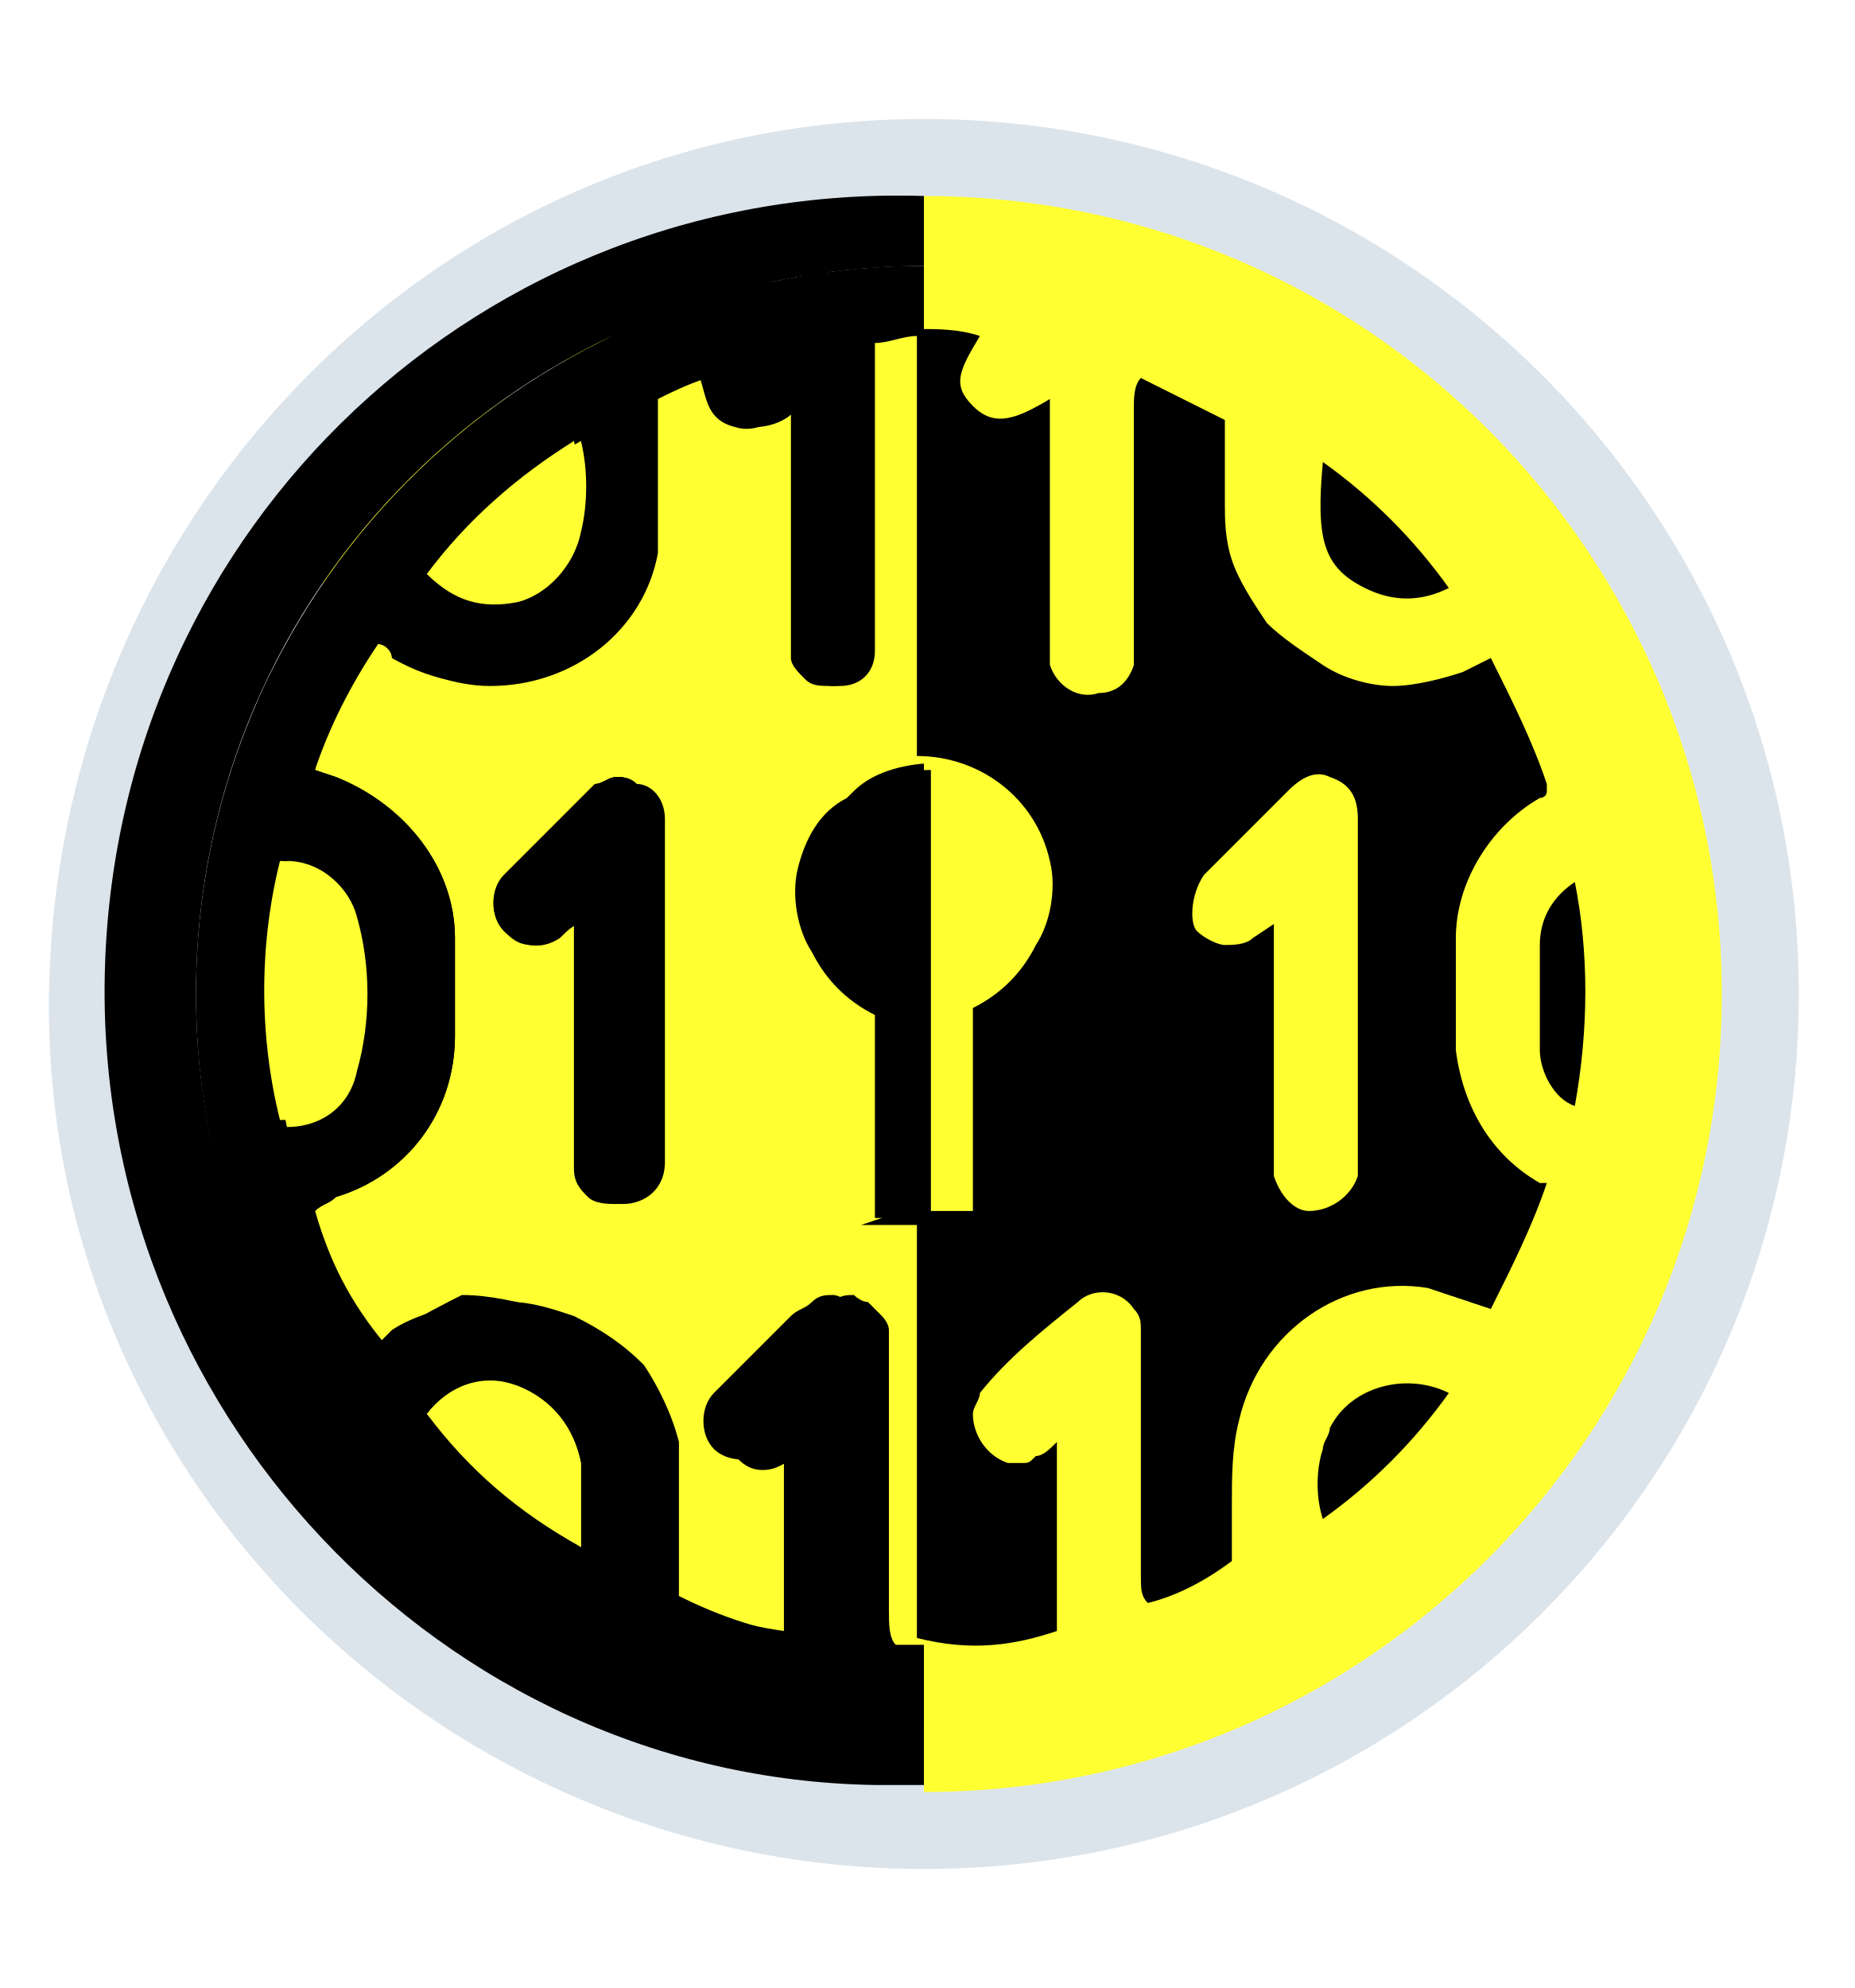
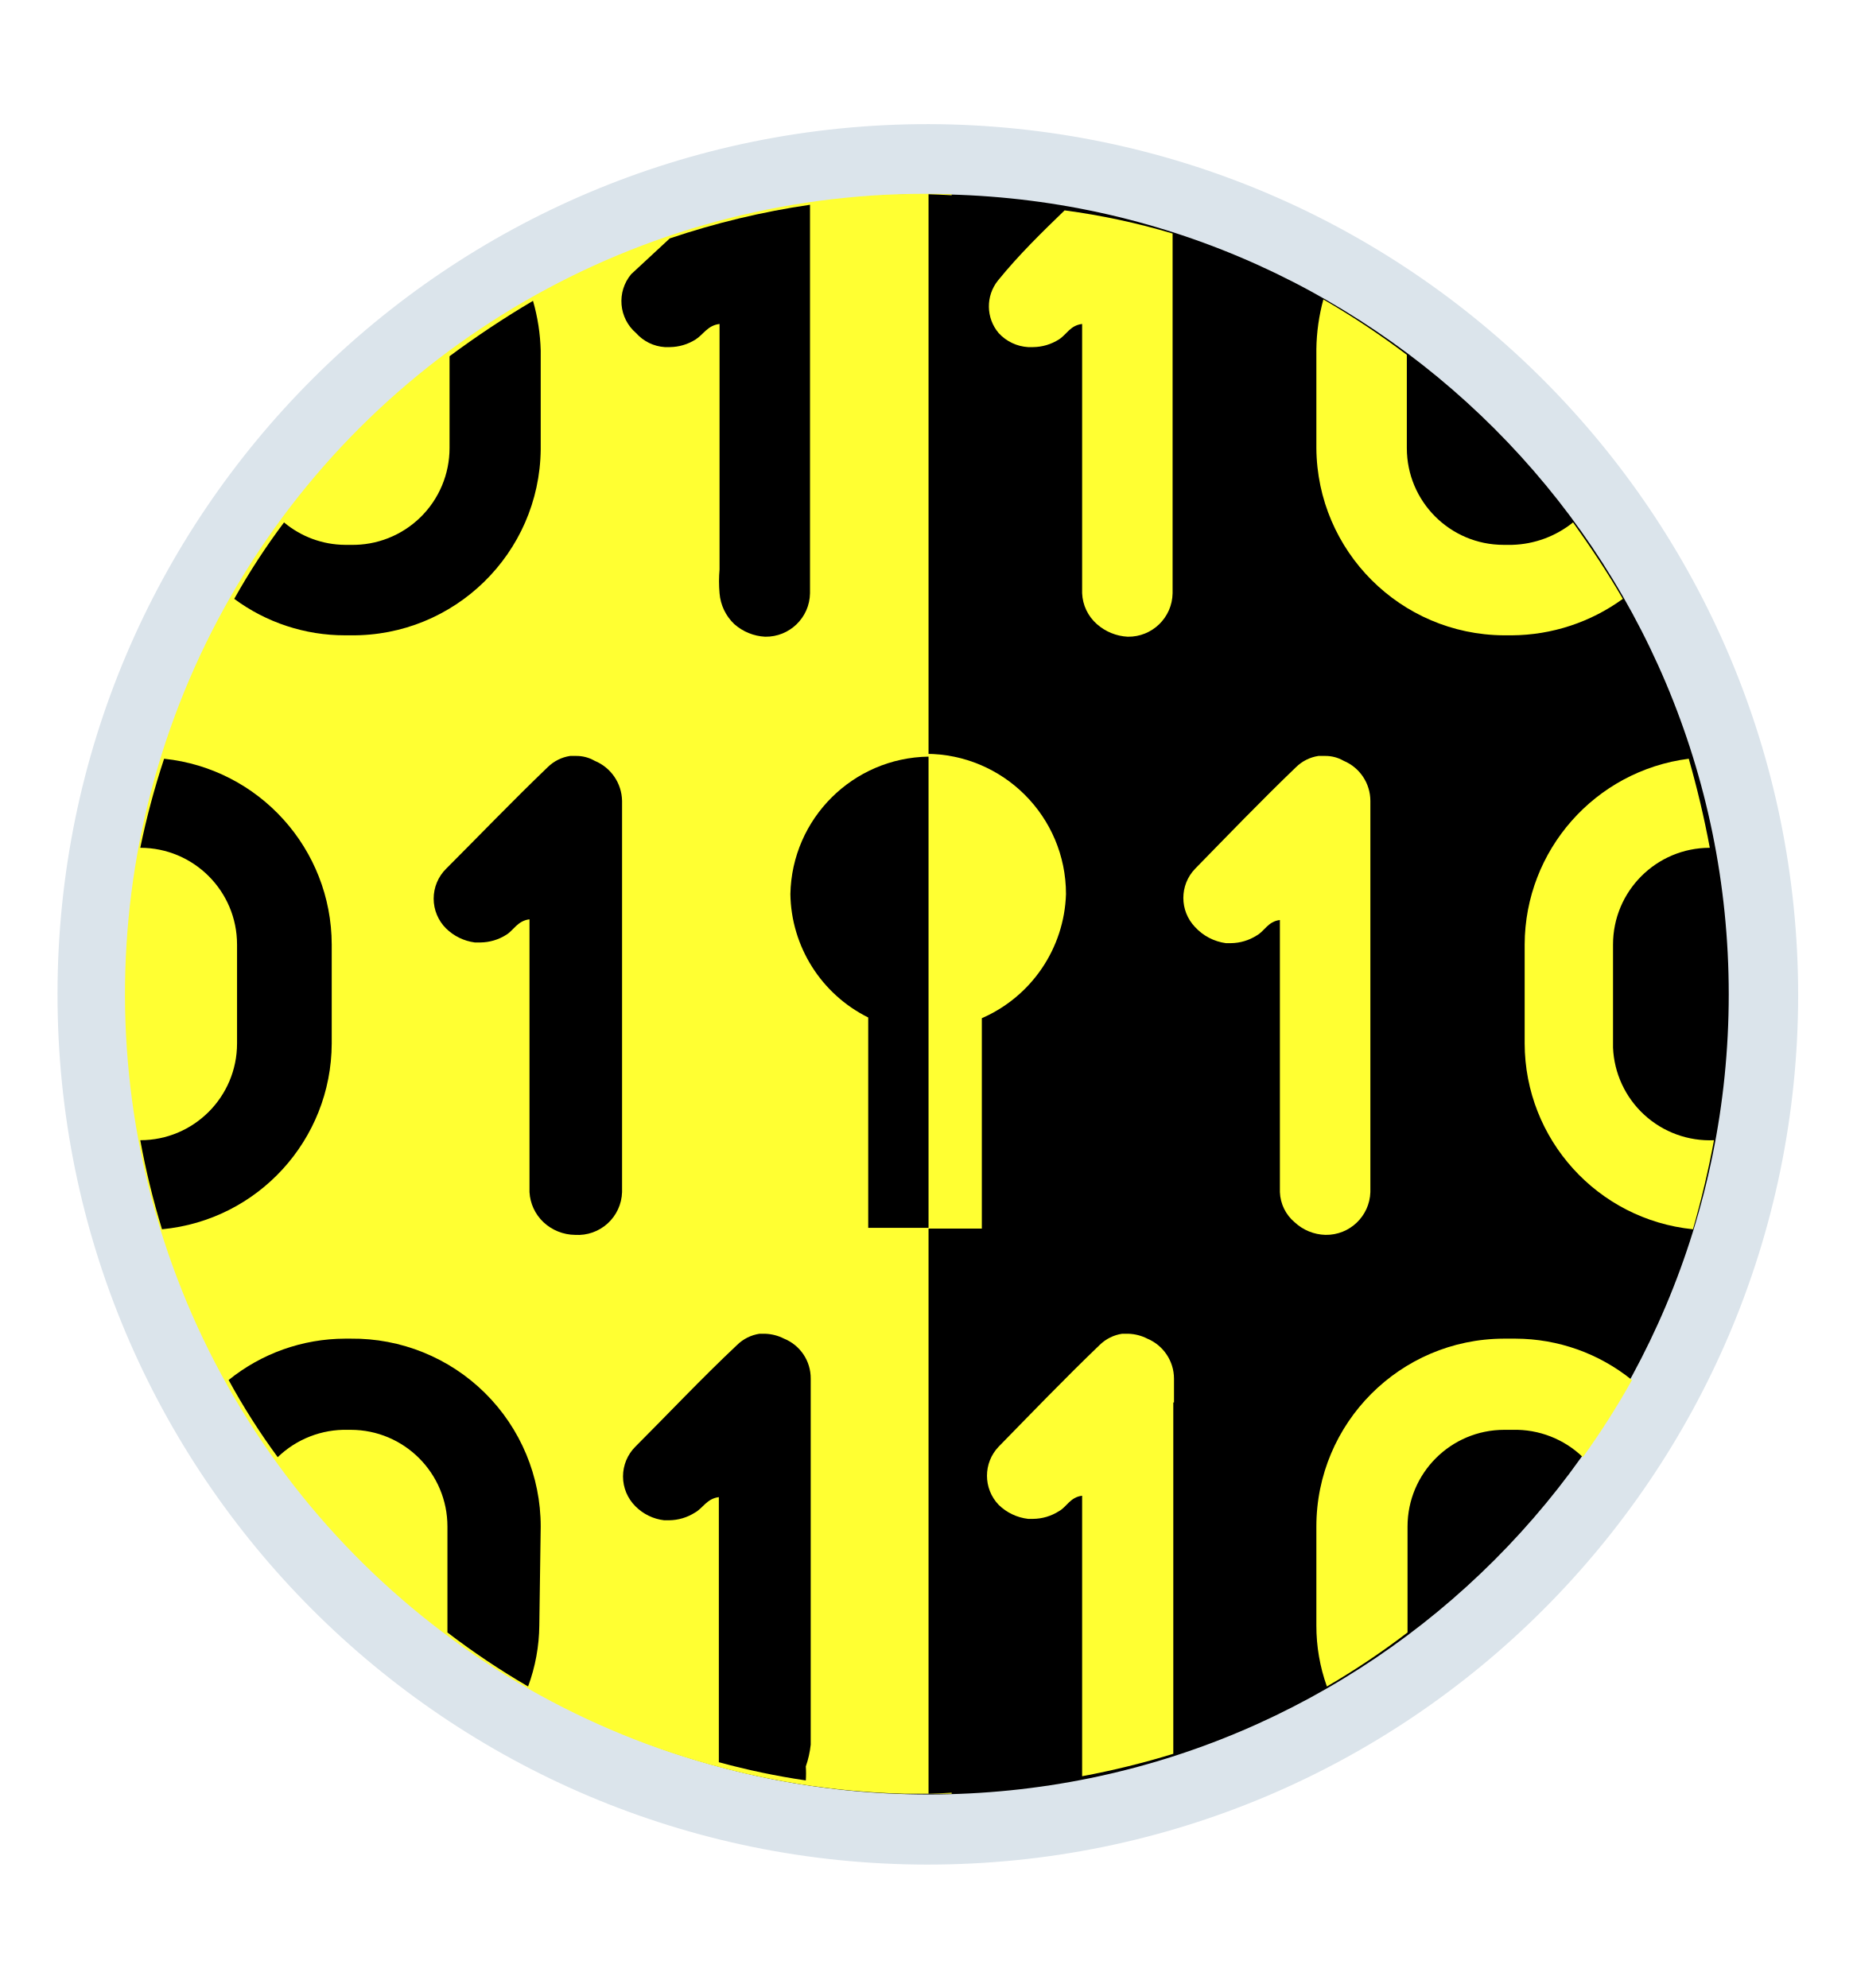
- <svg xmlns="http://www.w3.org/2000/svg" version="1.1" id="Capa_1" x="0px" y="0px" viewBox="0 0 26.5 28.4" style="enable-background:new 0 0 26.5 28.4;" xml:space="preserve">
-   <style type="text/css">
- 	.st0{fill:#DBE4EB;}
- 	.st1{fill:#FFFF32;}
- </style>
-   <path class="st0" d="M13.2,1.7L13.2,1.7C6.3,1.7,0.8,7.3,0.7,14.2s5.6,12.5,12.5,12.5s12.5-5.6,12.5-12.5c0,0,0,0,0,0  C25.7,7.3,20.1,1.7,13.2,1.7" />
-   <circle cx="13.2" cy="12.8" r="0.9" />
-   <path class="st1" d="M20.1,9.2c-0.3,0-0.7-0.1-0.9-0.3c-0.7-0.5-1-1.4-0.8-2.2l0.1-0.9l0.7,0.5c0.7,0.5,1.4,1.2,1.9,1.9l0.4,0.5  l-0.6,0.3C20.7,9.1,20.4,9.2,20.1,9.2L20.1,9.2z" />
-   <path class="st0" d="M18.9,6.7c0.7,0.5,1.3,1.1,1.8,1.8c-0.2,0.1-0.4,0.2-0.6,0.2c-0.2,0-0.4-0.1-0.6-0.2  C18.9,8.1,18.8,7.7,18.9,6.7 M18.1,4.8l-0.2,1.8c-0.3,1.1,0.2,2.2,1.1,2.7c0.7,0.5,1.6,0.5,2.3,0.1l1.1-0.6l-0.8-1  c-0.6-0.8-1.2-1.4-2-2C19.5,5.8,18.1,4.8,18.1,4.8z" />
-   <path class="st1" d="M18.4,21.7c-0.1-0.4-0.1-0.8,0-1.2c0.2-0.8,0.9-1.3,1.7-1.3c0.3,0,0.6,0.1,0.8,0.2l0.6,0.3l-0.4,0.5  c-0.5,0.7-1.2,1.3-1.9,1.9l-0.7,0.5L18.4,21.7z" />
-   <path class="st0" d="M20.1,19.8c0.2,0,0.4,0.1,0.6,0.1c-0.5,0.7-1.1,1.3-1.8,1.8c-0.1-0.3-0.1-0.7,0-1C19,20.1,19.5,19.8,20.1,19.8   M20.1,18.7c-1,0-1.9,0.7-2.2,1.7c-0.1,0.5-0.1,1-0.1,1.4l0.2,1.8l1.5-1.1c0.8-0.6,1.4-1.2,2-2l0.8-1.1l-1.2-0.6  C20.8,18.8,20.4,18.7,20.1,18.7L20.1,18.7z" />
-   <path class="st1" d="M7,9.2c-0.5,0-1-0.2-1.3-0.6L5.3,8.2l0.3-0.4C6.3,7,7.1,6.4,8,5.8l0.8-0.5l0.1,0.9c0.1,0.5,0.1,1,0,1.5  C8.7,8.4,8.1,8.9,7.4,9.1C7.3,9.1,7.1,9.2,7,9.2z" />
-   <path class="st1" d="M8.3,6.3c0.1,0.4,0.1,0.9,0,1.3c-0.1,0.5-0.5,0.9-0.9,1c-0.1,0-0.2,0-0.3,0c-0.4,0-0.7-0.2-0.9-0.4  C6.7,7.4,7.4,6.7,8.3,6.3 M9.2,4.4l-1.5,1C6.8,5.9,5.9,6.7,5.2,7.5L4.6,8.3L5.3,9C5.7,9.4,6.4,9.7,7,9.7c0.2,0,0.4,0,0.6,0  c0.9-0.2,1.6-0.9,1.7-1.9c0.1-0.5,0.1-1,0-1.5V6.2L9.2,4.4L9.2,4.4z" />
-   <path class="st1" d="M3.5,16.1c-0.3-1.3-0.3-2.7,0-4l0.1-0.5l0.5,0.1c0.7,0,1.2,0.5,1.4,1.1c0.2,0.8,0.2,1.7,0,2.5  c-0.2,0.7-0.8,1.1-1.4,1.2l-0.5,0.1L3.5,16.1z" />
-   <path class="st1" d="M4.1,12.3c0.5,0,0.9,0.3,1,0.8c0.2,0.7,0.2,1.5,0,2.2C4.9,15.7,4.5,16,4,16C3.8,14.8,3.8,13.5,4.1,12.3   M3.3,11.1l-0.2,1c-0.3,1.4-0.3,2.8,0,4.2l0.2,1l1-0.2c0.9-0.1,1.6-0.7,1.8-1.6c0.2-0.9,0.2-1.8,0-2.7c-0.3-0.9-1-1.5-1.9-1.6  L3.3,11.1z" />
-   <path class="st1" d="M8,22.6c-0.9-0.5-1.7-1.2-2.3-2l-0.2-0.4l0.3-0.3C6,19.5,6.5,19.2,7,19.2c0.9,0,1.7,0.7,1.8,1.7  c0,0.3,0,0.5,0,0.8v1.4L8,22.6z" />
-   <path class="st1" d="M7,19.8c0.1,0,0.3,0,0.4,0c0.5,0.2,0.8,0.6,0.9,1.1c0,0.4,0,0.7,0,1.2c-0.8-0.5-1.5-1.1-2.2-1.9  C6.3,19.9,6.7,19.7,7,19.8 M7,18.6c-0.7,0-1.3,0.3-1.8,0.8l-0.6,0.7l0.6,0.7C6,21.7,6.8,22.4,7.8,23l1.6,1v-2.3c0-0.3,0-0.5,0-0.8  c-0.1-1-0.7-1.8-1.7-2.1C7.5,18.7,7.3,18.7,7,18.6L7,18.6z" />
-   <path class="st1" d="M22.2,16.3c-0.5-0.3-0.7-0.8-0.8-1.3c0-0.5,0-1.1,0-1.6c0-0.5,0.3-1,0.7-1.3l0.7-0.5l0.1,0.9  c0.2,1.1,0.2,2.3,0,3.4l-0.1,0.8L22.2,16.3z" />
-   <path class="st0" d="M22.5,12.5c0.2,1.1,0.2,2.2,0,3.2c-0.3-0.2-0.5-0.5-0.5-0.8c0-0.5,0-1.1,0-1.5C22,13,22.2,12.7,22.5,12.5   M23.3,10.6l-1.4,1c-0.6,0.4-0.9,1-1,1.7c0,0.6,0,1.1,0,1.6c0,0.7,0.4,1.3,1,1.7l1.4,0.9l0.3-1.7c0.2-1.2,0.2-2.4,0-3.6  C23.6,12.4,23.3,10.6,23.3,10.6z" />
-   <path class="st1" d="M13.4,24.1h-1l-0.2-0.3c-0.1-0.2-0.2-0.4-0.1-0.7v-3.7c0-0.1,0-0.2,0-0.3c-0.1,0-0.1,0.1-0.2,0.1l-1,1  c-0.1,0.1-0.2,0.2-0.2,0.2l0,0c0.1,0,0.1,0,0.1-0.1c0.1-0.1,0.3-0.2,0.5-0.2h0.5V24l-0.6-0.1c-0.7-0.1-1.4-0.3-2-0.6l-0.3-0.1v-1.9  c0-0.2,0-0.4,0-0.6c-0.1-0.3-0.2-0.6-0.4-0.8c-0.2-0.2-0.5-0.4-0.8-0.5c-0.2-0.1-0.5-0.1-0.7-0.1H6.8c-0.3,0-0.6,0.2-0.9,0.3  l-0.7,0.5l-0.3-0.4c-0.4-0.6-0.8-1.3-1-2l-0.1-0.2L3.9,17c0.1-0.2,0.3-0.4,0.6-0.4c0.8-0.2,1.3-1,1.3-1.8c0-0.5,0-0.9,0-1.4  c0-0.8-0.5-1.5-1.3-1.7l-0.7-0.3L3.9,11C4.1,10.2,4.5,9.5,5,8.8l0.2-0.2l0.3,0.1c0.2,0,0.3,0.1,0.4,0.2c0.9,0.6,2.1,0.4,2.7-0.4  C8.7,8.2,8.8,8,8.9,7.7c0-0.2,0-0.4,0-0.6c0-0.3,0-1.9,0-1.9l0.3-0.2C9.4,5,9.7,4.9,9.9,4.8l0.6-0.2l0.1,0.6c0,0.1,0,0.2,0.1,0.2  l0,0c0,0,0.1,0,0.2-0.2l0.6-0.6l0.3,0.8c0.1,0.2,0.1,0.4,0.1,0.6v3.1C12,9.1,12,9,12,8.9V5.3c0-0.2,0-0.5,0.1-0.7l0.1-0.2h0.2  c0.3-0.1,0.6-0.2,0.8-0.2c0.3,0,0.7,0,1,0.1l0.8,0.2l-0.4,0.7c-0.1,0.1-0.1,0.2-0.2,0.3c0,0,0.1,0,0.4-0.2L15.3,5l0.3,0.5  c0.1,0.2,0.1,0.4,0.1,0.6V9c0,0.1,0,0.1,0,0.2c0.1-0.1,0.1-0.2,0.1-0.3V5.8c0-0.2,0-0.5,0.1-0.7l0.2-0.4l0.4,0.1  C17,5,17.5,5.2,17.9,5.4l0.3,0.2v1.6c0,0.2,0,0.5,0.1,0.7c0.1,0.3,0.2,0.5,0.4,0.7C18.8,8.7,19,8.9,19.2,9c0.2,0.1,0.5,0.2,0.8,0.2  h0.1c0.2,0,0.4,0,0.7-0.1L21.1,9l0.4-0.2l0.2,0.4c0.4,0.6,0.7,1.2,0.9,1.9v0.1v0.1c0,0.1-0.1,0.2-0.2,0.3c-0.1,0.1-0.2,0.2-0.3,0.2  c-0.5,0.3-0.9,0.9-0.9,1.5c0,0.5,0,1,0,1.5c0,0.6,0.4,1.2,1,1.5l0.4,0.3l0,0.4c-0.2,0.7-0.5,1.3-0.9,1.9l-0.2,0.4l-0.4-0.1l-0.4-0.1  c-0.2-0.1-0.3-0.1-0.5-0.1h-0.2c-0.9,0-1.7,0.6-1.9,1.5c0,0.3-0.1,0.6-0.1,0.9v1.2L17.9,23c-0.4,0.3-0.9,0.5-1.3,0.6l-0.4,0.1  L16,23.3c-0.1-0.2-0.2-0.4-0.2-0.7v-3.2c0-0.1,0-0.2,0-0.3c-0.5,0.4-1,0.8-1.4,1.3c0.1,0,0.2-0.1,0.3-0.2l0.9-0.9v4.3l-0.4,0.1  C14.6,24,14,24.1,13.4,24.1z M13.5,16.9v-2.7l0.3-0.2c0.3-0.1,0.5-0.3,0.6-0.6c0.1-0.3,0.2-0.6,0.1-0.9c-0.1-0.3-0.2-0.6-0.5-0.8  c-0.5-0.4-1.2-0.4-1.7,0c-0.2,0.2-0.4,0.5-0.5,0.8c-0.1,0.3,0,0.6,0.1,0.9c0.1,0.3,0.4,0.5,0.6,0.6l0.3,0.2v2.7H13.5z M18.8,16.4  c0,0.1,0,0.2,0,0.3c0.1,0,0.1-0.1,0.1-0.2v-4.5l0.5-0.2l-0.5,0.1c0-0.1,0-0.1-0.1-0.1c-0.3,0.2-0.5,0.4-0.6,0.6l-0.3,0.3  c-0.1,0.1-0.2,0.2-0.3,0.3c0,0,0.1,0,0.1,0c0,0,0.1,0,0.1,0l1-0.9L18.8,16.4z M8.8,16.4v0.3c0.1,0,0.1-0.1,0.1-0.2v-4.8  c-0.5,0.4-0.9,0.8-1.4,1.2l0,0h0.1c0.1-0.1,0.3-0.2,0.5-0.3l0.6-0.1L8.8,16.4z" />
-   <path d="M13.3,4.8c0.3,0,0.6,0,0.9,0.1c-0.3,0.5-0.3,0.7-0.1,1C14.2,6,14.3,6,14.4,6c0.3,0,0.5-0.1,0.7-0.3c0.1,0.1,0,0.2,0,0.4V9  c0,0.1,0,0.3,0,0.4c0.1,0.2,0.3,0.4,0.6,0.4l0,0c0.3,0,0.5-0.2,0.5-0.4c0-0.2,0-0.3,0-0.5V5.8c0-0.2,0.1-0.3,0.2-0.4  c0.4,0.1,0.8,0.3,1.2,0.5c0,0.4,0,0.8,0,1.2c0,0.3,0,0.6,0.1,0.8c0.1,0.3,0.3,0.6,0.5,0.9c0.2,0.3,0.5,0.5,0.8,0.6  c0.3,0.2,0.6,0.2,1,0.3h0.2c0.3,0,0.6-0.1,0.9-0.2l0.4-0.2c0.3,0.6,0.6,1.1,0.8,1.8c0,0,0,0.1,0,0.1c0,0-0.1,0.1-0.1,0.1  c-0.7,0.4-1.2,1.2-1.2,2c0,0.5,0,1.1,0,1.6c0.1,0.8,0.5,1.5,1.2,1.9l0.2,0.1c-0.2,0.6-0.5,1.2-0.8,1.8c-0.3-0.1-0.6-0.2-0.9-0.3  c-0.1,0-0.2,0-0.3,0c-1.2,0-2.2,0.8-2.4,2c-0.1,0.4-0.1,0.8-0.1,1.2v0.8c-0.4,0.2-0.8,0.4-1.2,0.6c-0.1-0.1-0.1-0.3-0.1-0.4v-3.1  c0-0.1,0-0.3,0-0.4c-0.1-0.3-0.3-0.4-0.6-0.5c-0.1,0-0.3,0.1-0.4,0.1c-0.5,0.4-0.9,0.9-1.4,1.3c-0.2,0.2-0.2,0.6,0.1,0.8  c0.1,0.1,0.2,0.1,0.3,0.1h0.1h0.1c0.1,0,0.2-0.1,0.2-0.1c0.1-0.1,0.2-0.1,0.3-0.2v2.7c-0.6,0.1-1.1,0.2-1.7,0.2h-0.8  c-0.1-0.1-0.1-0.3-0.1-0.5v-3.6c0-0.1,0-0.3,0-0.4c0-0.1-0.1-0.2-0.1-0.2c-0.1-0.1-0.1-0.1-0.2-0.2c-0.1,0-0.2-0.1-0.2-0.1l0,0  c-0.1,0-0.2,0-0.3,0.1c-0.1,0.1-0.2,0.1-0.3,0.2l-1,1l-0.1,0.1c-0.2,0.2-0.3,0.6-0.1,0.8c0,0,0,0,0.1,0.1c0.1,0.1,0.2,0.2,0.4,0.2  c0.2,0,0.3-0.1,0.5-0.2c0.1,0,0.1-0.1,0.2-0.1v2.7c-0.7-0.1-1.3-0.3-1.9-0.6v-1.4c0-0.3,0-0.6,0-0.8c-0.1-0.4-0.3-0.8-0.5-1.1  c-0.3-0.3-0.6-0.5-1-0.7c-0.3-0.1-0.6-0.2-0.9-0.2H6.7c-0.4,0.1-0.8,0.2-1.1,0.4l-0.2,0.2c-0.4-0.6-0.7-1.2-0.9-1.9  c0.1-0.1,0.2-0.1,0.3-0.2c1-0.3,1.7-1.2,1.7-2.3c0-0.5,0-0.9,0-1.4c0-1-0.7-1.9-1.7-2.3l-0.3-0.1C4.6,10.4,5,9.8,5.4,9.2  c0.1,0,0.2,0.1,0.2,0.2C6,9.6,6.5,9.8,7,9.8c1.2,0,2.2-0.8,2.4-1.9c0-0.2,0-0.5,0-0.7c0-0.5,0-1,0-1.5c0.2-0.1,0.4-0.2,0.7-0.3  c0.1,0.3,0.1,0.6,0.5,0.7h0.2c0.2,0,0.5-0.1,0.6-0.3c0,0.1,0,0.3,0,0.4V9c0,0.1,0,0.3,0,0.4c0.1,0.2,0.3,0.4,0.5,0.4H12  c0.3,0,0.5-0.2,0.5-0.5c0-0.1,0-0.3,0-0.4V5.3c0-0.1,0-0.3,0-0.4c0.2,0,0.4-0.1,0.6-0.1 M12.3,17.5h1.8v-3c0.4-0.2,0.7-0.5,0.9-0.9  c0.2-0.4,0.3-0.8,0.2-1.2c-0.2-0.9-1-1.5-1.8-1.5c-0.4,0-0.9,0.1-1.2,0.4c-0.3,0.3-0.6,0.7-0.7,1.1c-0.1,0.4,0,0.9,0.2,1.2  c0.2,0.4,0.5,0.7,0.9,0.9v2.9 M7.6,13.5c0.1,0,0.2,0,0.3-0.1c0.1-0.1,0.2-0.2,0.3-0.2v3.5c0,0.2,0.1,0.3,0.2,0.4  c0.1,0.1,0.3,0.1,0.4,0.1c0.3,0,0.6-0.2,0.6-0.6c0,0,0,0,0,0c0-0.1,0-0.2,0-0.3V12c0-0.1,0-0.2,0-0.3c0-0.2-0.1-0.4-0.3-0.5  c-0.1,0-0.2-0.1-0.2-0.1H8.8c-0.1,0-0.2,0.1-0.3,0.1c-0.4,0.4-0.9,0.9-1.3,1.3c-0.2,0.2-0.2,0.6,0,0.8C7.3,13.4,7.4,13.5,7.6,13.5  L7.6,13.5 M17.6,13.5c0.1,0,0.3,0,0.4-0.1l0.3-0.2v3.2c0,0.1,0,0.3,0,0.4c0.1,0.3,0.3,0.5,0.6,0.5l0,0c0.3,0,0.5-0.2,0.6-0.5  c0-0.1,0-0.3,0-0.4v-4.7c0-0.3-0.2-0.5-0.4-0.6h-0.2c-0.2,0-0.3,0.1-0.4,0.2l-0.7,0.7c-0.2,0.2-0.4,0.3-0.5,0.5  c-0.2,0.2-0.2,0.6,0,0.8c0,0,0,0,0,0c0.1,0.1,0.2,0.2,0.4,0.2l0,0 M11.7,3.7l-0.7,0.7L11,4L9.8,4.3C9.5,4.4,9.2,4.5,8.9,4.7L8.4,5  v1.2c0,0.3,0,0.7,0,1c0,0.2,0,0.3,0,0.5c-0.2,0.7-0.9,1.2-1.7,1c-0.2,0-0.3-0.1-0.5-0.2C6,8.3,5.8,8.2,5.5,8.1L4.9,8L4.5,8.6  C4,9.3,3.6,10,3.4,10.9l-0.2,1L4,12.2h0.1l0.2,0.1c0.5,0.2,0.9,0.7,0.9,1.2c0,0.5,0,0.9,0,1.4c0,0.6-0.4,1.1-0.9,1.3  c-0.4,0.1-0.7,0.3-0.9,0.7l-0.2,0.4l0.2,0.4c0.3,0.8,0.6,1.5,1.1,2.2l0.6,0.9L6,20.1l0.2-0.2c0.2-0.1,0.4-0.2,0.6-0.2h0.2  c0.2,0,0.3,0,0.5,0.1C7.8,19.9,8,20,8.1,20.2c0.1,0.2,0.3,0.4,0.3,0.6c0,0.2,0,0.3,0,0.5v2.2L9,23.8c0.7,0.3,1.4,0.5,2.2,0.7  l0.8,0.2l0,0l0.4,0.1v-0.1h0.9c0.7,0,1.4-0.1,2-0.2l0.6-0.2l0,0l0.8-0.2c0.5-0.2,1-0.4,1.5-0.6l0.5-0.3v-1.5c0-0.3,0-0.5,0-0.8  c0.2-0.6,0.7-1.1,1.4-1.1h0.2c0.1,0,0.3,0.1,0.4,0.1l0.4,0.1l0.8,0.2l0.4-0.7c0.4-0.7,0.7-1.3,0.9-2.1l0.2-0.7l-0.6-0.4l0,0L22.6,16  c-0.4-0.2-0.7-0.6-0.7-1.1c0-0.5,0-0.9,0-1.4c0-0.5,0.3-0.9,0.7-1.1c0.2-0.1,0.3-0.2,0.4-0.3c0.1-0.2,0.2-0.4,0.3-0.6v-0.3L23.2,11  c-0.2-0.7-0.5-1.4-0.9-2l-0.5-0.8L21,8.5l-0.2,0.1h-0.2c-0.2,0.1-0.3,0.1-0.5,0.1H20c-0.2,0-0.3,0-0.5-0.1c-0.2-0.1-0.3-0.2-0.4-0.4  c-0.1-0.1-0.2-0.3-0.3-0.5c0-0.2-0.1-0.4-0.1-0.5V5.3l-0.6-0.3c-0.5-0.3-1-0.5-1.5-0.6l-0.8-0.2l0,0l-1.4-0.3  c-0.4-0.1-0.7-0.1-1.1-0.1l0,0c-0.3,0-0.6,0-0.9,0.1l-0.5,0.2V4L11.7,3.7L11.7,3.7z M13.2,13.7l-0.3-0.2c-0.2-0.1-0.3-0.2-0.4-0.4  c-0.1-0.2-0.1-0.4-0.1-0.5c0-0.2,0.1-0.3,0.3-0.5c0.1-0.1,0.3-0.2,0.5-0.2c0.2,0,0.4,0.1,0.5,0.2c0.3,0.2,0.4,0.7,0.2,1  c-0.1,0.2-0.2,0.3-0.4,0.4L13.2,13.7z" />
-   <path class="st1" d="M24.6,14.2c0-6.3-5.1-11.4-11.4-11.4v22.8C19.5,25.6,24.6,20.5,24.6,14.2z" />
-   <path d="M9.1,11.2c-0.1-0.1-0.2-0.1-0.3-0.1c-0.1,0-0.2,0.1-0.3,0.1c-0.4,0.4-0.9,0.9-1.3,1.3c-0.2,0.2-0.2,0.6,0,0.8  c0.2,0.2,0.5,0.3,0.8,0.1c0.1-0.1,0.2-0.2,0.3-0.2v3.5c0,0.2,0.1,0.3,0.2,0.4c0.1,0.1,0.3,0.1,0.4,0.1c0.3,0,0.6-0.2,0.6-0.6  c0,0,0,0,0,0c0-0.1,0-0.2,0-0.3V12c0-0.1,0-0.2,0-0.3C9.5,11.4,9.3,11.2,9.1,11.2z" />
-   <path d="M2.8,14.2c0,5.8,4.7,10.4,10.4,10.4v-1.1h-0.6c-0.1-0.1-0.1-0.3-0.1-0.5v-3.6c0-0.1,0-0.3,0-0.4c0-0.1-0.1-0.2-0.1-0.2  c-0.1-0.1-0.1-0.1-0.2-0.2c-0.1,0-0.2-0.1-0.3-0.1c-0.1,0-0.2,0-0.3,0.1c-0.1,0.1-0.2,0.1-0.3,0.2l-1,1l-0.1,0.1  c-0.2,0.2-0.2,0.6,0,0.8c0.2,0.2,0.6,0.2,0.8,0c0.1,0,0.1-0.1,0.2-0.1v2.7c-0.7-0.1-1.3-0.3-1.9-0.6v-1.4c0-0.3,0-0.6,0-0.8  c-0.1-0.4-0.3-0.8-0.5-1.1c-0.3-0.3-0.6-0.5-1-0.7c-0.4-0.1-0.8-0.2-1.2-0.2C6.4,18.6,6,18.8,5.7,19l-0.2,0.2  C5,18.6,4.7,18,4.5,17.3c0.1-0.1,0.2-0.1,0.3-0.2c1-0.3,1.7-1.2,1.7-2.3c0-0.5,0-0.9,0-1.4c0-1-0.7-1.9-1.7-2.3l-0.3-0.1  C4.7,10.4,5,9.8,5.4,9.2c0.1,0,0.2,0.1,0.2,0.2c1.2,0.7,2.7,0.4,3.4-0.8c0.1-0.2,0.2-0.5,0.3-0.7c0-0.2,0-0.5,0-0.7c0-0.5,0-1,0-1.5  c0.2-0.1,0.5-0.2,0.7-0.3c0.1,0.3,0.1,0.6,0.5,0.7c0.3,0.1,0.6-0.1,0.8-0.3c0,0.1,0,0.3,0,0.4V9c0,0.1,0,0.3,0,0.4  c0,0.1,0.1,0.2,0.2,0.3c0.1,0.1,0.2,0.1,0.4,0.1c0.3,0,0.5-0.2,0.5-0.5c0-0.1,0-0.3,0-0.4V5.3c0-0.1,0-0.3,0-0.4  c0.2,0,0.4-0.1,0.6-0.1V3.8C7.4,3.9,2.8,8.5,2.8,14.2z M7.4,19.8c0.5,0.2,0.8,0.6,0.9,1.1c0,0.4,0,0.7,0,1.2  c-0.8-0.5-1.5-1.1-2.2-1.9C6.4,19.8,6.9,19.7,7.4,19.8z M5,13.1c0.2,0.7,0.2,1.5,0,2.2C4.9,15.7,4.5,16,4,16c-0.3-1.2-0.3-2.5,0-3.7  C4.5,12.3,4.9,12.6,5,13.1z M8.3,6.3c0.1,0.4,0.1,0.9,0,1.3c-0.1,0.5-0.5,0.9-0.9,1c-0.5,0.1-0.9,0-1.3-0.4C6.7,7.4,7.4,6.8,8.3,6.3  L8.3,6.3z" />
-   <path d="M11.4,12.4c-0.1,0.4,0,0.9,0.2,1.2c0.2,0.4,0.5,0.7,0.9,0.9v2.9h0.8V11c-0.4,0-0.9,0.1-1.2,0.4C11.7,11.6,11.5,12,11.4,12.4  z" />
-   <path d="M19.5,8.4c0.4,0.2,0.8,0.2,1.2,0c-0.5-0.7-1.1-1.3-1.8-1.8C18.8,7.7,18.9,8.1,19.5,8.4z" />
-   <path d="M18.9,20.7c-0.1,0.3-0.1,0.7,0,1c0.7-0.5,1.3-1.1,1.8-1.8c-0.6-0.3-1.4-0.1-1.7,0.5C19,20.5,18.9,20.6,18.9,20.7z" />
-   <path class="st1" d="M7.3,8.6c0.5-0.1,0.9-0.5,0.9-1c0.1-0.4,0.1-0.9,0-1.3C7.4,6.8,6.7,7.4,6.1,8.2C6.4,8.5,6.9,8.7,7.3,8.6z" />
-   <path class="st1" d="M4.1,16.1c0.5,0,0.9-0.3,1-0.8c0.2-0.7,0.2-1.5,0-2.2c-0.1-0.4-0.5-0.8-1-0.8C3.8,13.6,3.8,14.8,4.1,16.1z" />
-   <path class="st1" d="M8.3,22.1c0-0.4,0-0.8,0-1.2c-0.1-0.5-0.4-0.9-0.9-1.1c-0.5-0.2-1,0-1.3,0.4C6.7,21,7.4,21.6,8.3,22.1z" />
-   <path d="M22,15c0,0.3,0.2,0.7,0.5,0.8c0.2-1.1,0.2-2.2,0-3.2c-0.3,0.2-0.5,0.5-0.5,0.9C22,14,22,14.5,22,15z" />
-   <path d="M15.1,23.3v-2.7c-0.1,0.1-0.2,0.2-0.3,0.2c-0.1,0.1-0.1,0.1-0.2,0.1c-0.1,0-0.2,0-0.2,0c-0.3-0.1-0.5-0.4-0.5-0.7  c0-0.1,0.1-0.2,0.1-0.3c0.4-0.5,0.9-0.9,1.4-1.3c0.2-0.2,0.6-0.2,0.8,0.1c0.1,0.1,0.1,0.2,0.1,0.3c0,0.1,0,0.3,0,0.4v3.1  c0,0.2,0,0.3,0.1,0.4c0.4-0.1,0.8-0.3,1.2-0.6v-0.8c0-0.4,0-0.8,0.1-1.2c0.3-1.3,1.5-2.1,2.7-1.9c0.3,0.1,0.6,0.2,0.9,0.3  c0.3-0.6,0.6-1.2,0.8-1.8L22,16.9c-0.7-0.4-1.1-1.1-1.2-1.9c0-0.5,0-1.1,0-1.6c0-0.8,0.5-1.6,1.2-2c0,0,0.1,0,0.1-0.1  c0,0,0-0.1,0-0.1c-0.2-0.6-0.5-1.2-0.8-1.8l-0.4,0.2c-0.3,0.1-0.7,0.2-1,0.2c-0.3,0-0.7-0.1-1-0.3c-0.3-0.2-0.6-0.4-0.8-0.6  c-0.2-0.3-0.4-0.6-0.5-0.9c-0.1-0.3-0.1-0.6-0.1-0.8c0-0.4,0-0.8,0-1.2c-0.4-0.2-0.8-0.4-1.2-0.6c-0.1,0.1-0.1,0.3-0.1,0.4v3.2  c0,0.2,0,0.3,0,0.5c-0.1,0.3-0.3,0.4-0.5,0.4c-0.3,0.1-0.6-0.1-0.7-0.4c0-0.1,0-0.3,0-0.4V6.1c0-0.1,0-0.2,0-0.4  c-0.5,0.3-0.8,0.4-1.1,0.1c-0.3-0.3-0.2-0.5,0.1-1c-0.3-0.1-0.6-0.1-0.9-0.1v6.1l0,0c0.9,0,1.7,0.6,1.9,1.5c0.1,0.4,0,0.9-0.2,1.2  c-0.2,0.4-0.5,0.7-0.9,0.9v2.9h-0.8v6.1C13.9,23.6,14.5,23.5,15.1,23.3z M17.2,12.5c0.2-0.2,0.3-0.3,0.5-0.5l0.7-0.7  c0.2-0.2,0.4-0.3,0.6-0.2c0.3,0.1,0.4,0.3,0.4,0.6v4.7c0,0.1,0,0.3,0,0.4c-0.1,0.3-0.4,0.5-0.7,0.5c-0.2,0-0.4-0.2-0.5-0.5  c0-0.1,0-0.3,0-0.4v-3.2l-0.3,0.2c-0.1,0.1-0.3,0.1-0.4,0.1c-0.1,0-0.3-0.1-0.4-0.2C17,13.2,17,12.8,17.2,12.5  C17.2,12.6,17.2,12.6,17.2,12.5L17.2,12.5z" />
-   <path d="M2.8,14.2c0-5.8,4.7-10.4,10.4-10.4v-1C6.9,2.6,1.7,7.5,1.5,13.8c-0.2,6.3,4.8,11.6,11,11.7c0.2,0,0.5,0,0.7,0v-1  C7.5,24.6,2.8,19.9,2.8,14.2z" />
+ <svg xmlns="http://www.w3.org/2000/svg" id="Capa_1" data-name="Capa 1" viewBox="0 0 26.47 28.35">
+   <defs>
+     <style>.cls-1{fill:#dbe4eb;}.cls-2{fill:#ffff32;}.cls-3{fill:none;}</style>
+   </defs>
+   <path d="M13.24,26.08a11.91,11.91,0,1,1,11.9-11.92v0A11.92,11.92,0,0,1,13.24,26.08Z" />
+   <path class="cls-1" d="M13.24,2.77A11.41,11.41,0,1,1,1.83,14.18,11.41,11.41,0,0,1,13.24,2.77m0-1a12.41,12.41,0,1,0,12.4,12.42h0A12.43,12.43,0,0,0,13.24,1.77Z" />
+   <path class="cls-2" d="M13.57,2.77a11.41,11.41,0,1,0-.67,22.81c.22,0,.45,0,.67,0" />
+   <path d="M13.24,25.58a11.41,11.41,0,0,0,0-22.81" />
+   <path class="cls-2" d="M15.2,12.75a2,2,0,0,0-2-2v3.63h0v3.14H14v-3A2,2,0,0,0,15.2,12.75Z" />
+   <path d="M11.27,12.75a2,2,0,0,0,1.11,1.76v3h.86V10.79A2,2,0,0,0,11.27,12.75Z" />
+   <path class="cls-3" d="M5,7.77A1.38,1.38,0,0,0,6.41,6.42V5.06A11.38,11.38,0,0,0,4.05,7.45a1.37,1.37,0,0,0,.87.32Z" />
+   <path class="cls-3" d="M3.44,14.88V13.47a1.38,1.38,0,0,0-1.38-1.38H2a12.23,12.23,0,0,0-.2,2.09A12.11,12.11,0,0,0,2,16.26H2a1.38,1.38,0,0,0,1.44-1.32Z" />
+   <path class="cls-3" d="M21.44,7.77h.12a1.45,1.45,0,0,0,.87-.32,11.67,11.67,0,0,0-2.37-2.39V6.39A1.38,1.38,0,0,0,21.44,7.77Z" />
+   <path class="cls-3" d="M21.44,20.39a1.38,1.38,0,0,0-1.38,1.38v1.51a11.39,11.39,0,0,0,2.45-2.5,1.39,1.39,0,0,0-1-.39Z" />
+   <path class="cls-3" d="M6.41,21.77A1.38,1.38,0,0,0,5,20.39H4.92a1.39,1.39,0,0,0-1,.39,11.13,11.13,0,0,0,2.44,2.5v-.1Z" />
+   <path class="cls-3" d="M23,13.47v1.41a1.38,1.38,0,0,0,1.38,1.38h0a10.84,10.84,0,0,0,0-4.17h0A1.38,1.38,0,0,0,23,13.47Z" />
+   <path class="cls-3" d="M15.44,25.23V21.39c-.17,0-.22.16-.33.22a.7.7,0,0,1-.37.11h-.07a.72.72,0,0,1-.42-.2.6.6,0,0,1,0-.83l0,0c.46-.5.95-1,1.44-1.45a.58.58,0,0,1,.32-.16h.09a.64.64,0,0,1,.27.07.62.62,0,0,1,.38.57V25a11.1,11.1,0,0,0,2.19-1,2.57,2.57,0,0,1-.15-.87v-1.4a2.68,2.68,0,0,1,2.67-2.68h.12a2.65,2.65,0,0,1,1.66.59,13.12,13.12,0,0,0,.92-2.15,2.67,2.67,0,0,1-2.4-2.65V13.47a2.68,2.68,0,0,1,2.4-2.65,11.28,11.28,0,0,0-1-2.28,2.72,2.72,0,0,1-1.58.52h-.12a2.69,2.69,0,0,1-2.67-2.67V5a2.83,2.83,0,0,1,.1-.71,11.22,11.22,0,0,0-2.13-.94V8.46a.63.63,0,0,1-.64.62.72.72,0,0,1-.44-.18.62.62,0,0,1-.21-.44V4.63c-.17,0-.22.15-.33.22a.7.7,0,0,1-.37.11H14.7a.62.62,0,0,1-.42-.2.6.6,0,0,1,0-.83l0,0c.3-.32.63-.64,1-1a10.53,10.53,0,0,0-1.94-.18,11.91,11.91,0,0,0-1.69.14h0V8.46a.63.63,0,0,1-.64.62h0a.72.72,0,0,1-.44-.18.68.68,0,0,1-.21-.44,1.93,1.93,0,0,1,0-.34V4.63c-.17,0-.23.15-.34.22A.72.72,0,0,1,9.55,5H9.48a.65.65,0,0,1-.63-.65.69.69,0,0,1,.2-.45l.52-.51a11.46,11.46,0,0,0-2,.88A2.62,2.62,0,0,1,7.71,5V6.39A2.68,2.68,0,0,1,5,9.06h-.1a2.65,2.65,0,0,1-1.58-.52,10.53,10.53,0,0,0-1,2.28,2.67,2.67,0,0,1,2.39,2.65v1.41a2.67,2.67,0,0,1-2.39,2.65,11,11,0,0,0,.92,2.15,2.65,2.65,0,0,1,1.66-.59H5a2.68,2.68,0,0,1,2.68,2.68h0v1.41a2.58,2.58,0,0,1-.16.87,11.48,11.48,0,0,0,2.71,1.12V21.39c-.17,0-.23.16-.34.22a.7.7,0,0,1-.37.11h0a.69.69,0,0,1-.41-.2.6.6,0,0,1,0-.85h0c.47-.5.95-1,1.45-1.45a.58.58,0,0,1,.32-.16h.08a.64.64,0,0,1,.27.07.61.61,0,0,1,.38.57v5.54a1.46,1.46,0,0,1-.05.2,10.22,10.22,0,0,0,1.74.15,11.87,11.87,0,0,0,2.23-.22A.58.58,0,0,1,15.44,25.23ZM17.05,12.4c.46-.5.95-1,1.44-1.45a.58.58,0,0,1,.32-.16h.09a.52.52,0,0,1,.27.07.62.62,0,0,1,.38.57V17a.63.63,0,0,1-.64.61.67.67,0,0,1-.44-.18.59.59,0,0,1-.21-.43V13.13c-.17,0-.22.16-.33.22a.7.7,0,0,1-.37.11h-.07a.72.72,0,0,1-.42-.2.6.6,0,0,1-.05-.83ZM8.87,16.61V17a.63.63,0,0,1-.64.61.67.67,0,0,1-.45-.18.64.64,0,0,1-.2-.43V13.12c-.17,0-.23.16-.33.22a.7.7,0,0,1-.37.11H6.79a.72.72,0,0,1-.41-.2.6.6,0,0,1,0-.85h0c.47-.5,1-1,1.45-1.45a.58.58,0,0,1,.32-.16h.08a.52.52,0,0,1,.27.07.63.63,0,0,1,.39.57v5.19Z" />
+   <path class="cls-2" d="M16.74,20v-.34a.62.62,0,0,0-.38-.57.64.64,0,0,0-.27-.07H16a.58.58,0,0,0-.32.16c-.49.47-1,1-1.44,1.45a.6.6,0,0,0,0,.83l0,0a.72.72,0,0,0,.42.2h.07a.7.7,0,0,0,.37-.11c.11-.06.16-.2.33-.22v4a11.74,11.74,0,0,0,1.3-.32V20Z" />
+   <path d="M8.48,10.85a.52.52,0,0,0-.27-.07H8.13a.58.58,0,0,0-.32.16c-.49.47-1,1-1.45,1.45a.6.6,0,0,0,0,.85h0a.72.72,0,0,0,.41.2h.08a.7.7,0,0,0,.37-.11c.1-.06.16-.2.33-.22V17a.64.64,0,0,0,.2.43.67.67,0,0,0,.45.18A.63.63,0,0,0,8.87,17V11.42A.63.63,0,0,0,8.48,10.85Z" />
+   <path class="cls-2" d="M17.48,13.45h.07a.7.7,0,0,0,.37-.11c.11-.06.16-.2.33-.22V17a.59.59,0,0,0,.21.43.67.67,0,0,0,.44.18.63.63,0,0,0,.64-.61V11.42a.62.62,0,0,0-.38-.57.52.52,0,0,0-.27-.07H18.8a.58.58,0,0,0-.32.16c-.49.47-1,1-1.44,1.45a.6.6,0,0,0,0,.83l0,0A.73.73,0,0,0,17.48,13.45Z" />
+   <path d="M11.56,24.88V19.66a.61.61,0,0,0-.38-.57.64.64,0,0,0-.27-.07h-.08a.58.58,0,0,0-.32.16c-.5.47-1,1-1.45,1.45a.6.6,0,0,0,0,.85h0a.69.69,0,0,0,.41.2h.07a.7.7,0,0,0,.37-.11c.11-.06.17-.2.34-.22v3.78a10.5,10.5,0,0,0,1.24.26,1.46,1.46,0,0,0,0-.2A1.37,1.37,0,0,0,11.56,24.88Z" />
+   <path d="M9.07,4.75a.6.6,0,0,0,.41.2h.07a.7.7,0,0,0,.37-.11c.11-.07.17-.2.34-.22v3.5a1.93,1.93,0,0,0,0,.34.68.68,0,0,0,.21.44.72.72,0,0,0,.44.18.63.63,0,0,0,.64-.62h0V2.92h0a11.42,11.42,0,0,0-2,.48L9,3.91A.6.6,0,0,0,9.07,4.75Z" />
+   <path d="M5,9.06A2.68,2.68,0,0,0,7.71,6.41V5a2.84,2.84,0,0,0-.11-.71,13.63,13.63,0,0,0-1.19.79V6.39A1.38,1.38,0,0,1,5,7.77H4.92a1.37,1.37,0,0,1-.87-.32,9.69,9.69,0,0,0-.71,1.09,2.65,2.65,0,0,0,1.58.52Z" />
+   <path class="cls-2" d="M18.77,6.39a2.69,2.69,0,0,0,2.67,2.67h.12a2.72,2.72,0,0,0,1.58-.52c-.22-.38-.46-.74-.71-1.09a1.45,1.45,0,0,1-.87.32h-.12a1.38,1.38,0,0,1-1.38-1.38V5.06a11.69,11.69,0,0,0-1.19-.79,2.83,2.83,0,0,0-.1.71Z" />
+   <path d="M7.71,21.77A2.68,2.68,0,0,0,5,19.09H4.92a2.65,2.65,0,0,0-1.66.59,9.73,9.73,0,0,0,.7,1.1,1.39,1.39,0,0,1,1-.39H5a1.38,1.38,0,0,1,1.38,1.38v1.51a11,11,0,0,0,1.15.77,2.58,2.58,0,0,0,.16-.87Z" />
+   <path class="cls-2" d="M21.44,19.09a2.68,2.68,0,0,0-2.67,2.68v1.41a2.57,2.57,0,0,0,.15.87,11,11,0,0,0,1.15-.77V21.77a1.38,1.38,0,0,1,1.38-1.38h.12a1.39,1.39,0,0,1,1,.39,11.38,11.38,0,0,0,.7-1.1,2.65,2.65,0,0,0-1.66-.59Z" />
+   <path d="M4.73,14.88V13.47a2.67,2.67,0,0,0-2.39-2.65A11.33,11.33,0,0,0,2,12.09H2a1.38,1.38,0,0,1,1.38,1.38h0v1.41A1.38,1.38,0,0,1,2,16.26H2a11.19,11.19,0,0,0,.31,1.27A2.67,2.67,0,0,0,4.73,14.88Z" />
+   <path class="cls-2" d="M21.74,13.47v1.41a2.67,2.67,0,0,0,2.4,2.65c.12-.42.22-.84.3-1.27h0A1.38,1.38,0,0,1,23,14.94V13.47a1.38,1.38,0,0,1,1.38-1.38h0c-.08-.43-.18-.85-.3-1.27A2.68,2.68,0,0,0,21.74,13.47Z" />
+   <path class="cls-2" d="M14.24,4.75a.62.62,0,0,0,.42.2h.07a.7.7,0,0,0,.37-.11c.11-.07.16-.2.33-.22V8.46a.62.62,0,0,0,.21.44.72.72,0,0,0,.44.18.63.63,0,0,0,.64-.62V3.33A10,10,0,0,0,15.18,3c-.32.31-.65.63-.95,1A.59.59,0,0,0,14.24,4.75Z" />
</svg>
